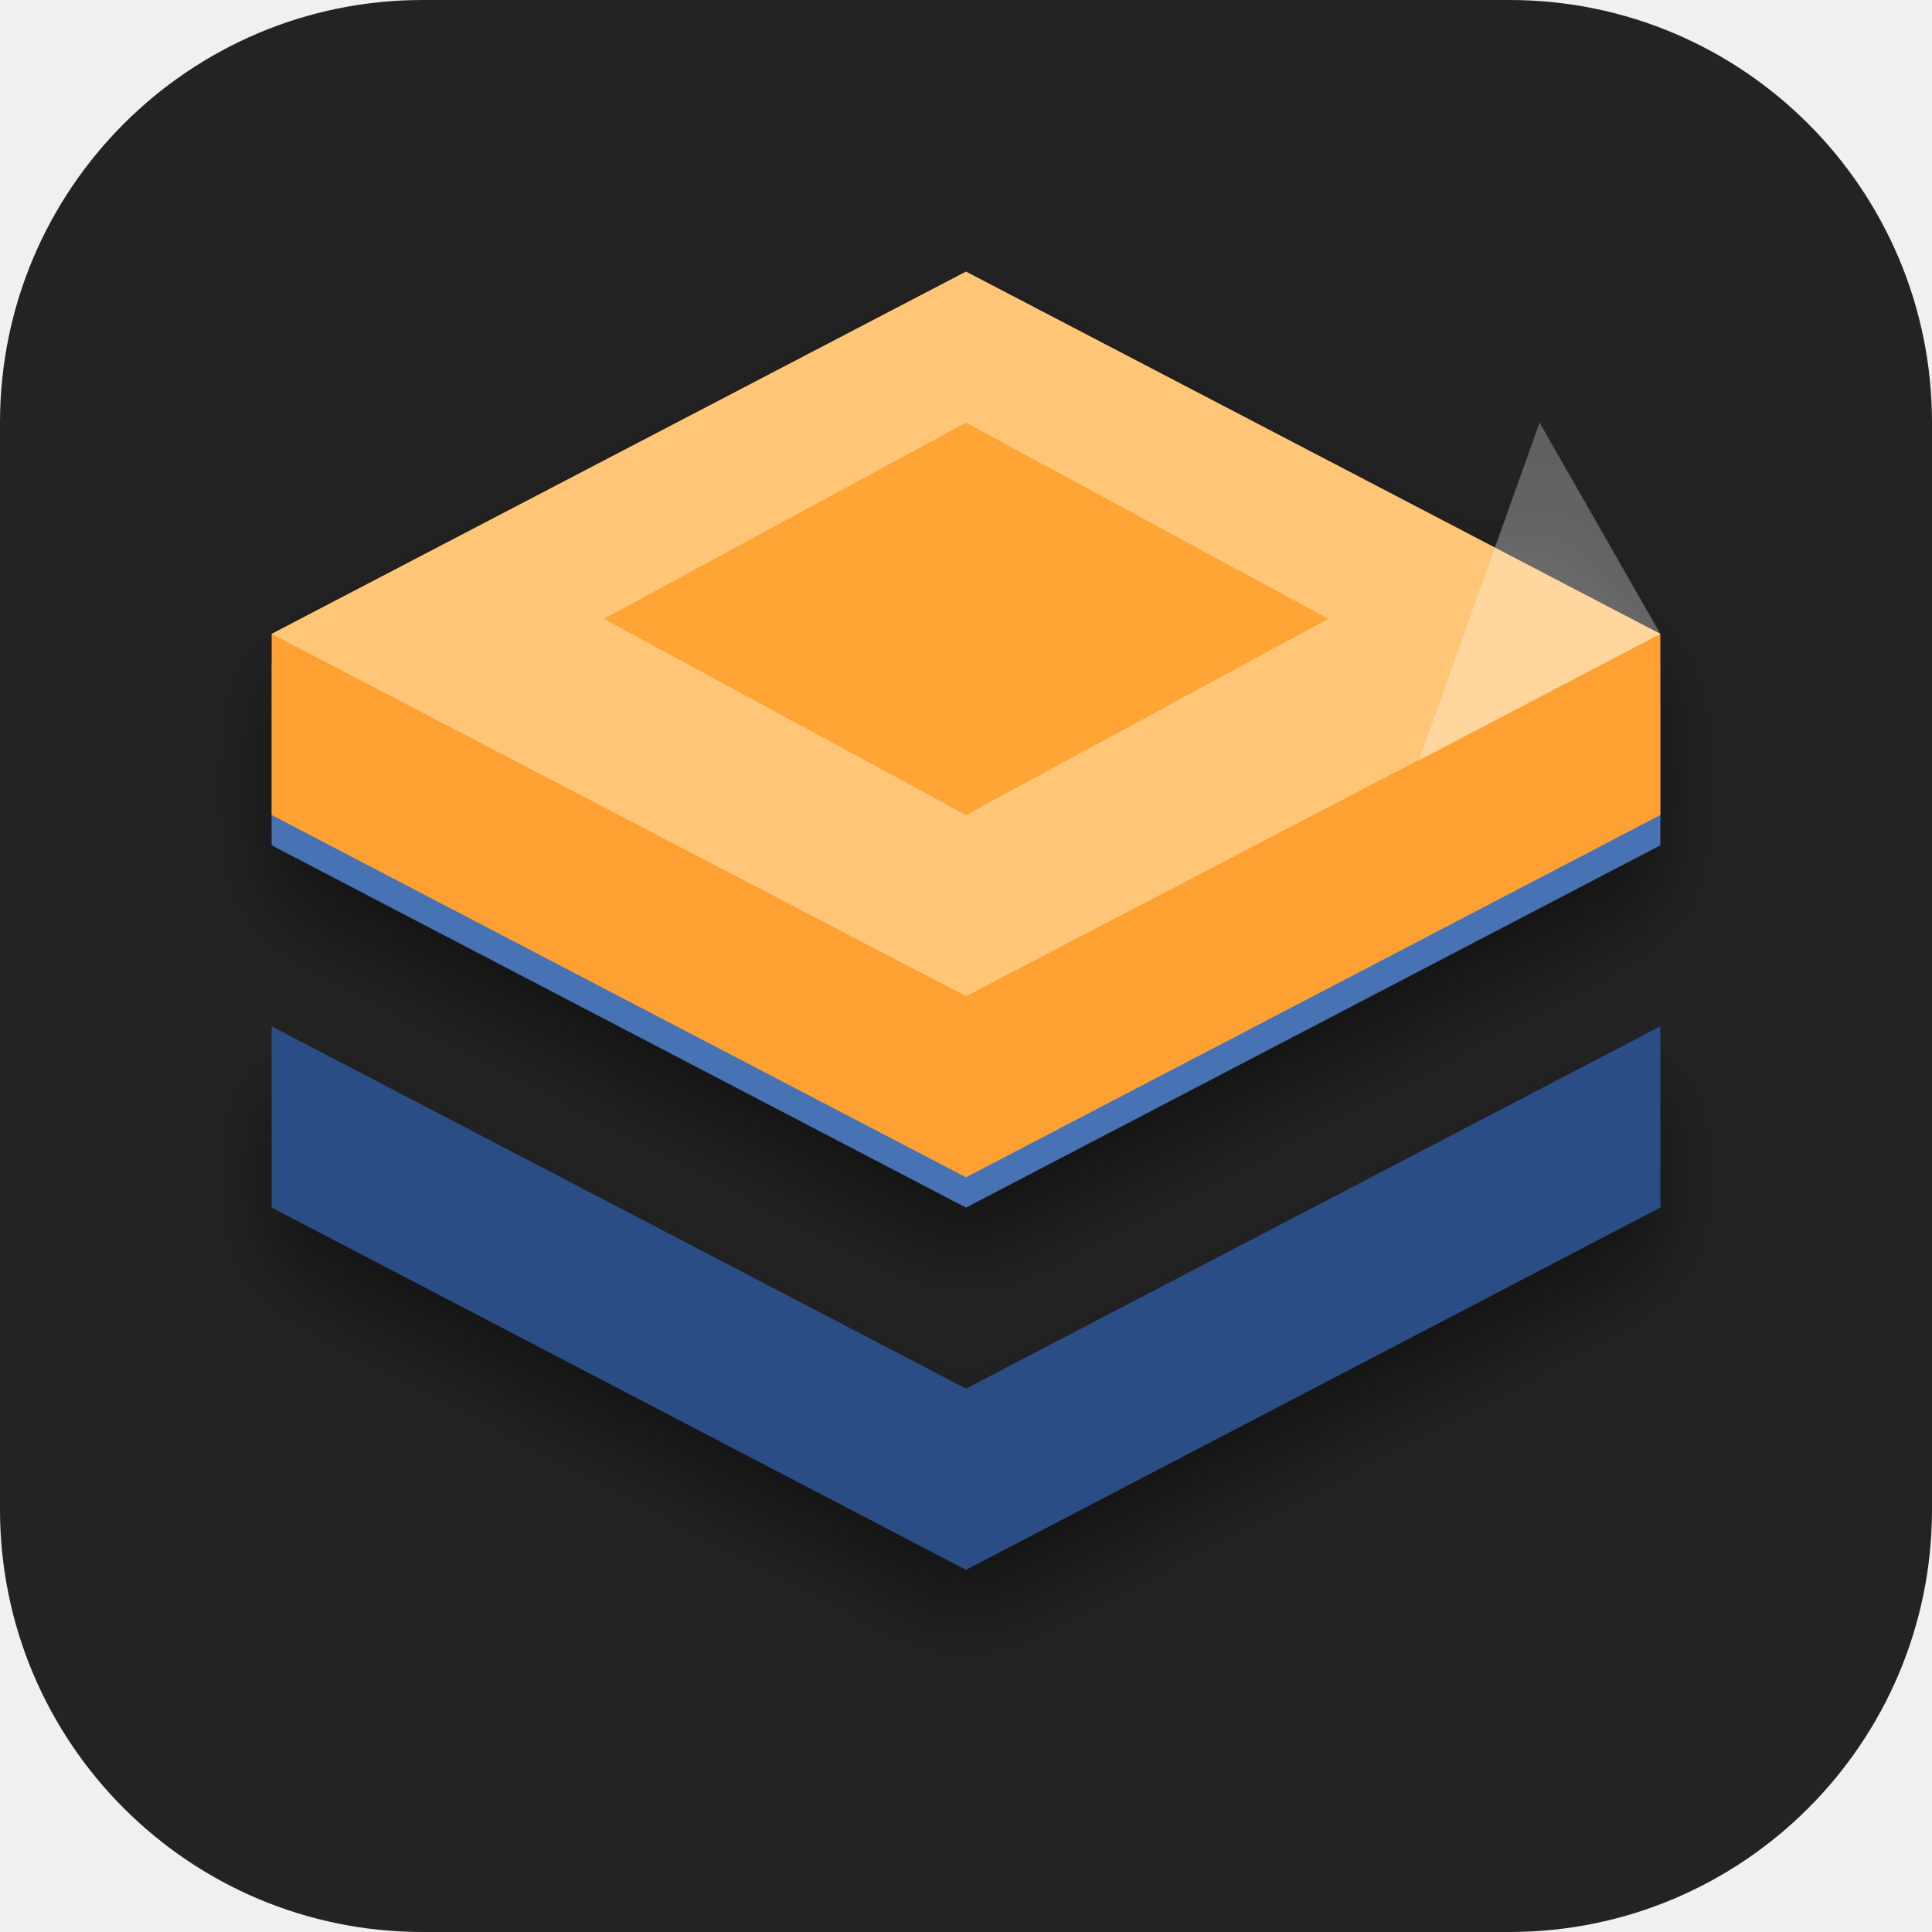
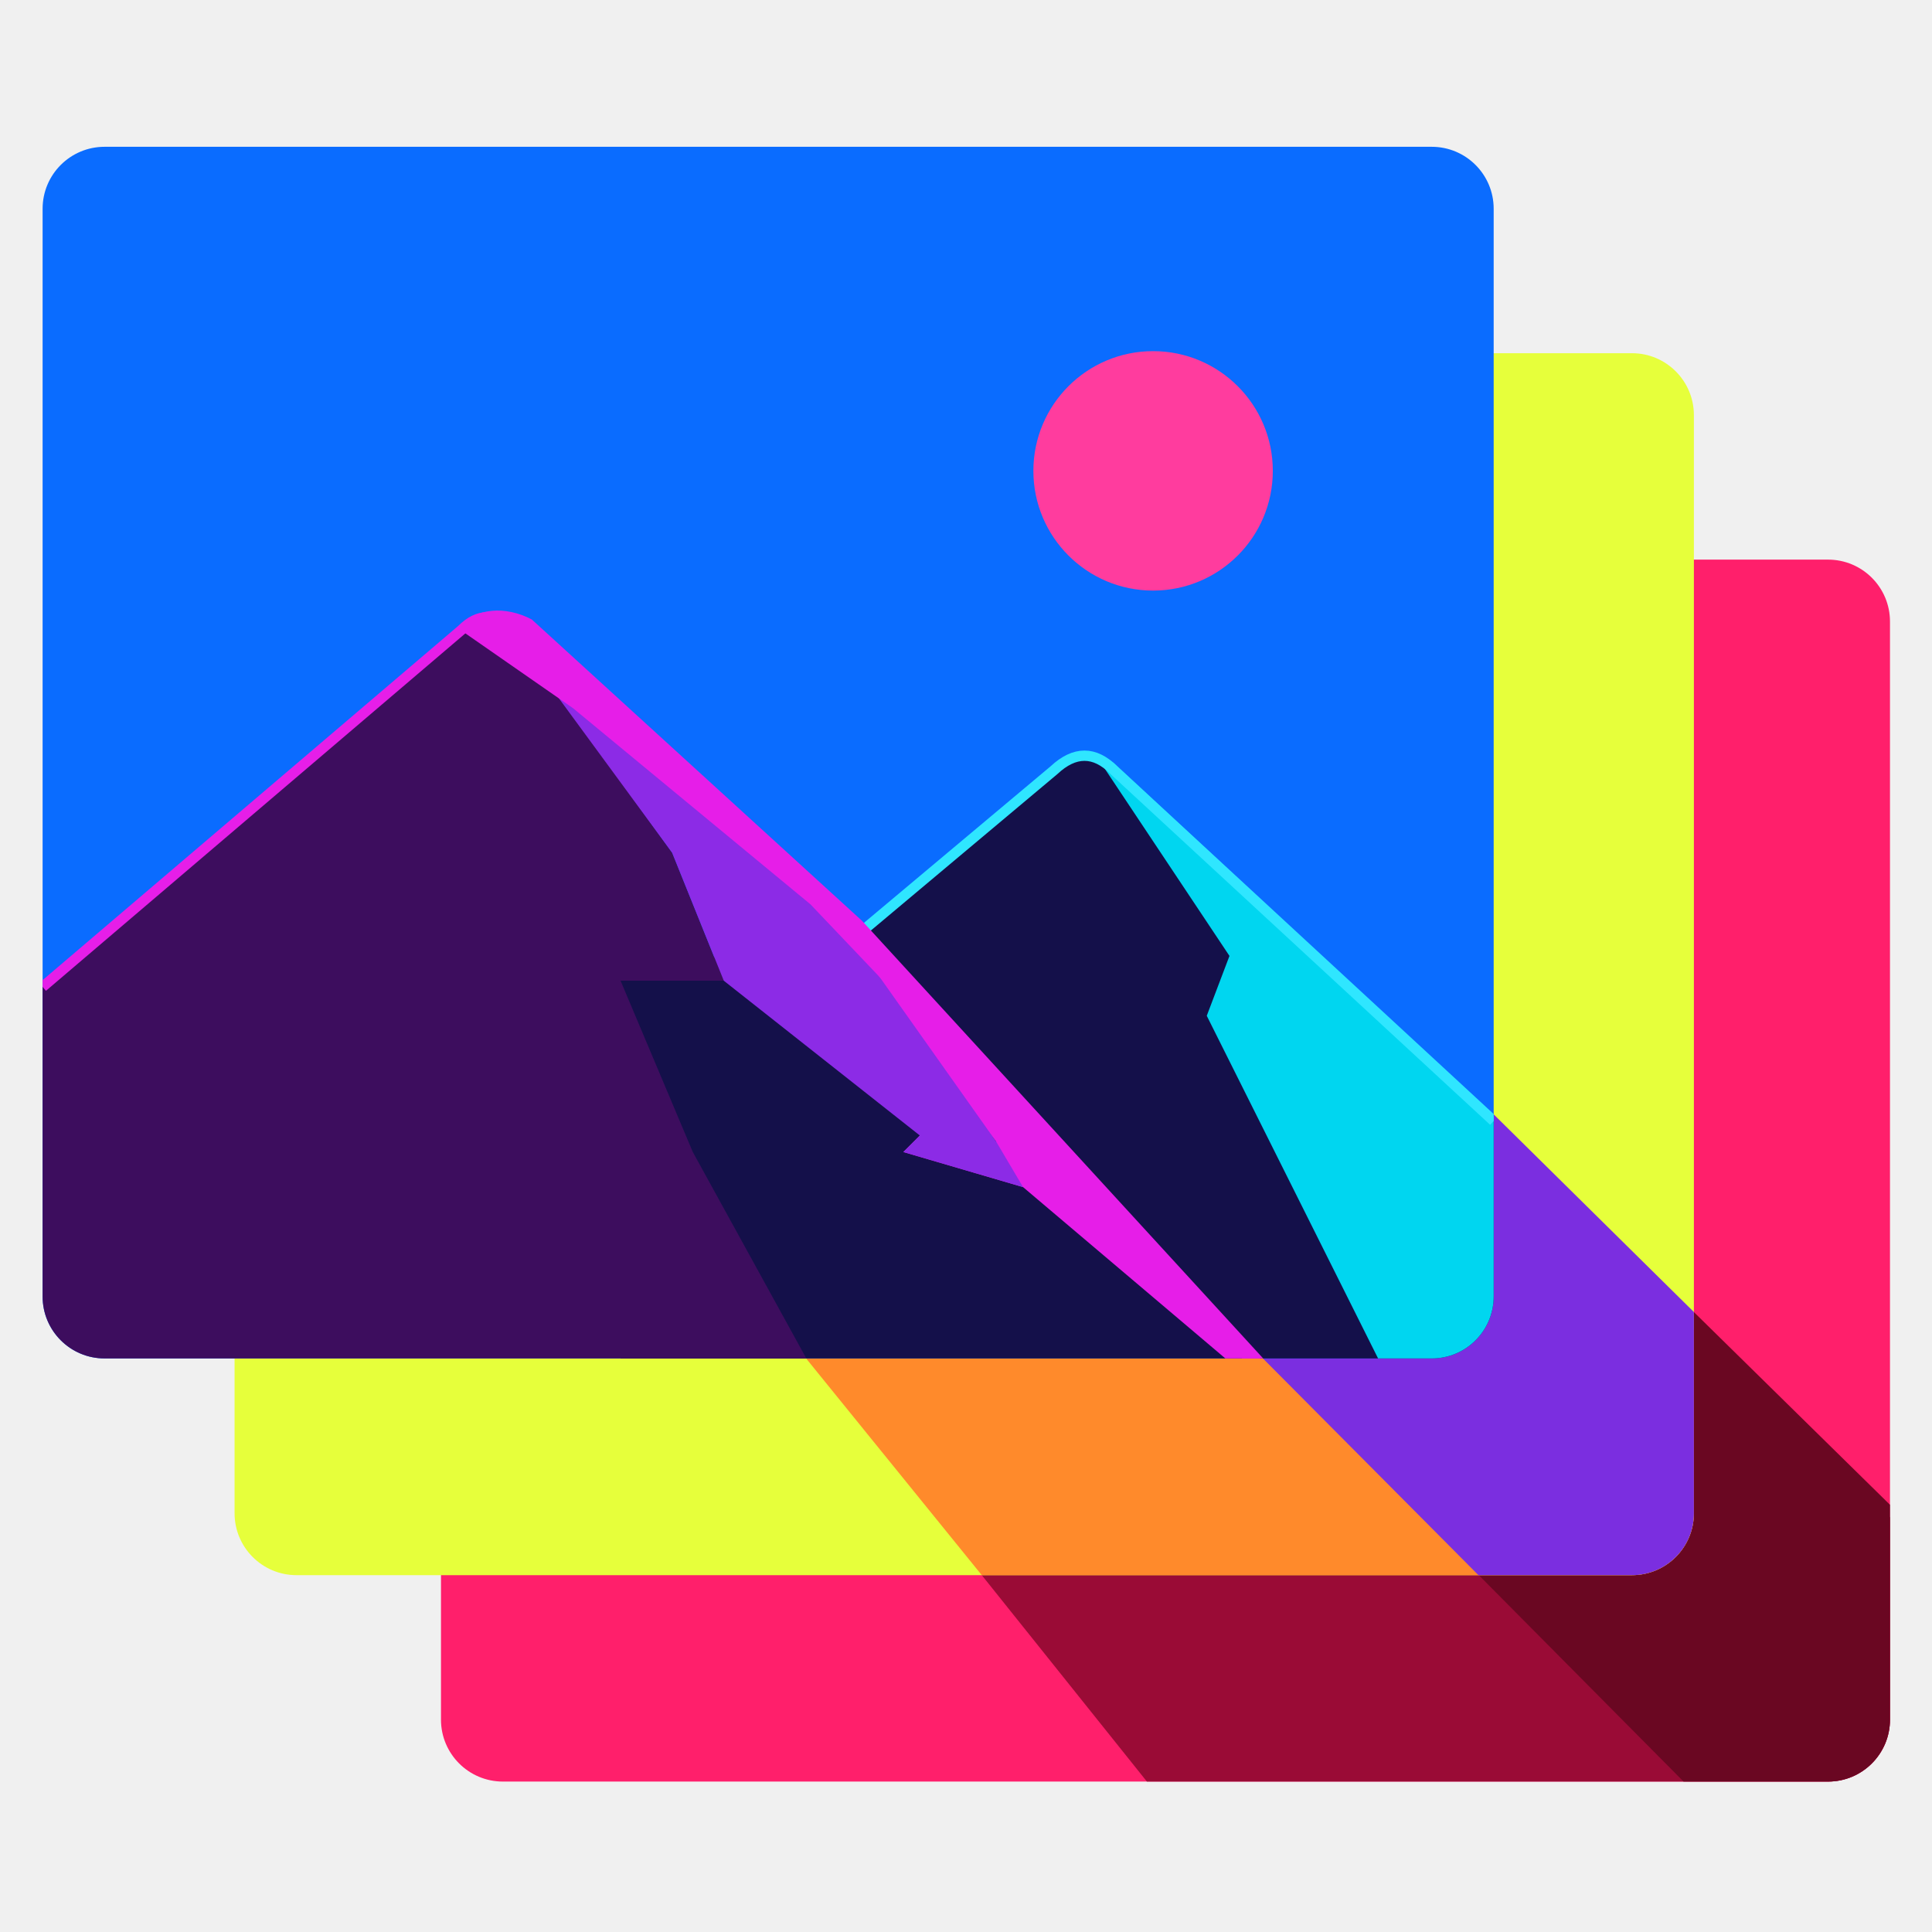
- <svg xmlns="http://www.w3.org/2000/svg" viewBox="0 0 64 64" width="64" height="64">
+ <svg xmlns="http://www.w3.org/2000/svg" viewBox="12 -210 936 936">
  <defs>
-     <filter id="s" x="-20%" y="-20%" width="140%" height="150%">
-       <feDropShadow dx="0" dy="1.6" stdDeviation="1.4" flood-color="#000" flood-opacity=".45" />
-     </filter>
+     <clipPath id="a">
+       <rect x="258" y="328" width="702" height="592" rx="30" />
+     </clipPath>
+     <clipPath id="b">
+       <rect x="158" y="228" width="707" height="592" rx="30" />
+     </clipPath>
+     <clipPath id="c">
+       <rect x="65" y="128" width="703" height="587" rx="30" />
+     </clipPath>
  </defs>
-   <rect width="64" height="64" rx="14" fill="#232323" />
-   <g filter="url(#s)">
-     <path d="M9 40 32 52l23-12v-6L32 46 9 34z" fill="#2c4d85" />
-     <path d="M9 28 32 40l23-12v-6L32 34 9 22z" fill="#4772b3" />
-     <path d="M32 9 55 21v6L32 39 9 27v-6z" fill="#ffa033" />
-     <path d="M32 9 9 21l23 12 23-12z" fill="#ffc678" />
-     <path d="M32 14 20 20.5l12 6.5 12-6.5z" fill="#ff8a00" opacity=".55" />
-     <path d="M55 21 47 25.2 51 14z" fill="#fff" opacity=".28" />
+   <g clip-path="url(#a)" transform="translate(-32.357 -266.88)">
+     <path fill="#ff1f6b" d="M258 328h702v592H258z" />
+     <path d="M500 697h365l95 95v128H600l-80-100-20-25Z" fill="#9a0b36" />
+     <path d="m608 440 354.459 348.312L960 920H860L608 666z" fill="#6a0722" />
+   </g>
+   <g clip-path="url(#b)" transform="translate(-32.357 -266.88)">
+     <path fill="#e6ff3b" d="M158 228h707v592H158z" />
+     <path d="M423.548 701H869l-4-4v123H520z" fill="#ff8a2b" />
+     <path d="m512 344 354.639 350.132L865 820l-104.105.276L512 570z" fill="#7b2ee0" />
+   </g>
+   <g clip-path="url(#c)" transform="translate(-32.357 -266.88)">
+     <path fill="#0a6cff" d="M65 128h703v587H65z" />
+     <circle cx="603" cy="285" r="58" fill="#ff3c9e" />
+     <path d="m345 530 121-25 89-75q15-14 29 0l184 170v115H345Z" fill="#14104a" />
+     <path d="M578.802 428.116 640 520l-11 29 83 166h56l.12-117.522-183.922-170.736c-5.378-4.485-7.757-2.202-5.396 1.374" fill="#00d6f0" />
+     <path d="M462.833 507.311 555 430q15-14 29 0l184 170" fill="none" stroke="#2fe6ff" stroke-width="5" stroke-linejoin="round" />
+     <path d="m65 535 203-173q12-12 24 0l78 108 25 62h-50l35 83 55 100H65Z" fill="#3d0d5e" />
+     <path d="m65 535 203-173q12-12 24 0" fill="none" stroke="#e61ee8" stroke-width="5" stroke-linejoin="round" />
+     <path d="m437 495 218 220h-17l-98-83-58-17 8-8 37 3Z" fill="#e61ee8" />
+     <path d="m312.282 391.323 130.805 100.131L527 610l13 22-58-17 8-8-95-75-25-62z" fill="#8c2be6" />
+     <path d="M266.079 361.129c8.667-10 23.254-10.796 35.921-4.129l160 146 195.739 213.541L646.206 715 437 495l-115-95z" fill="#e61ee8" />
  </g>
</svg>
